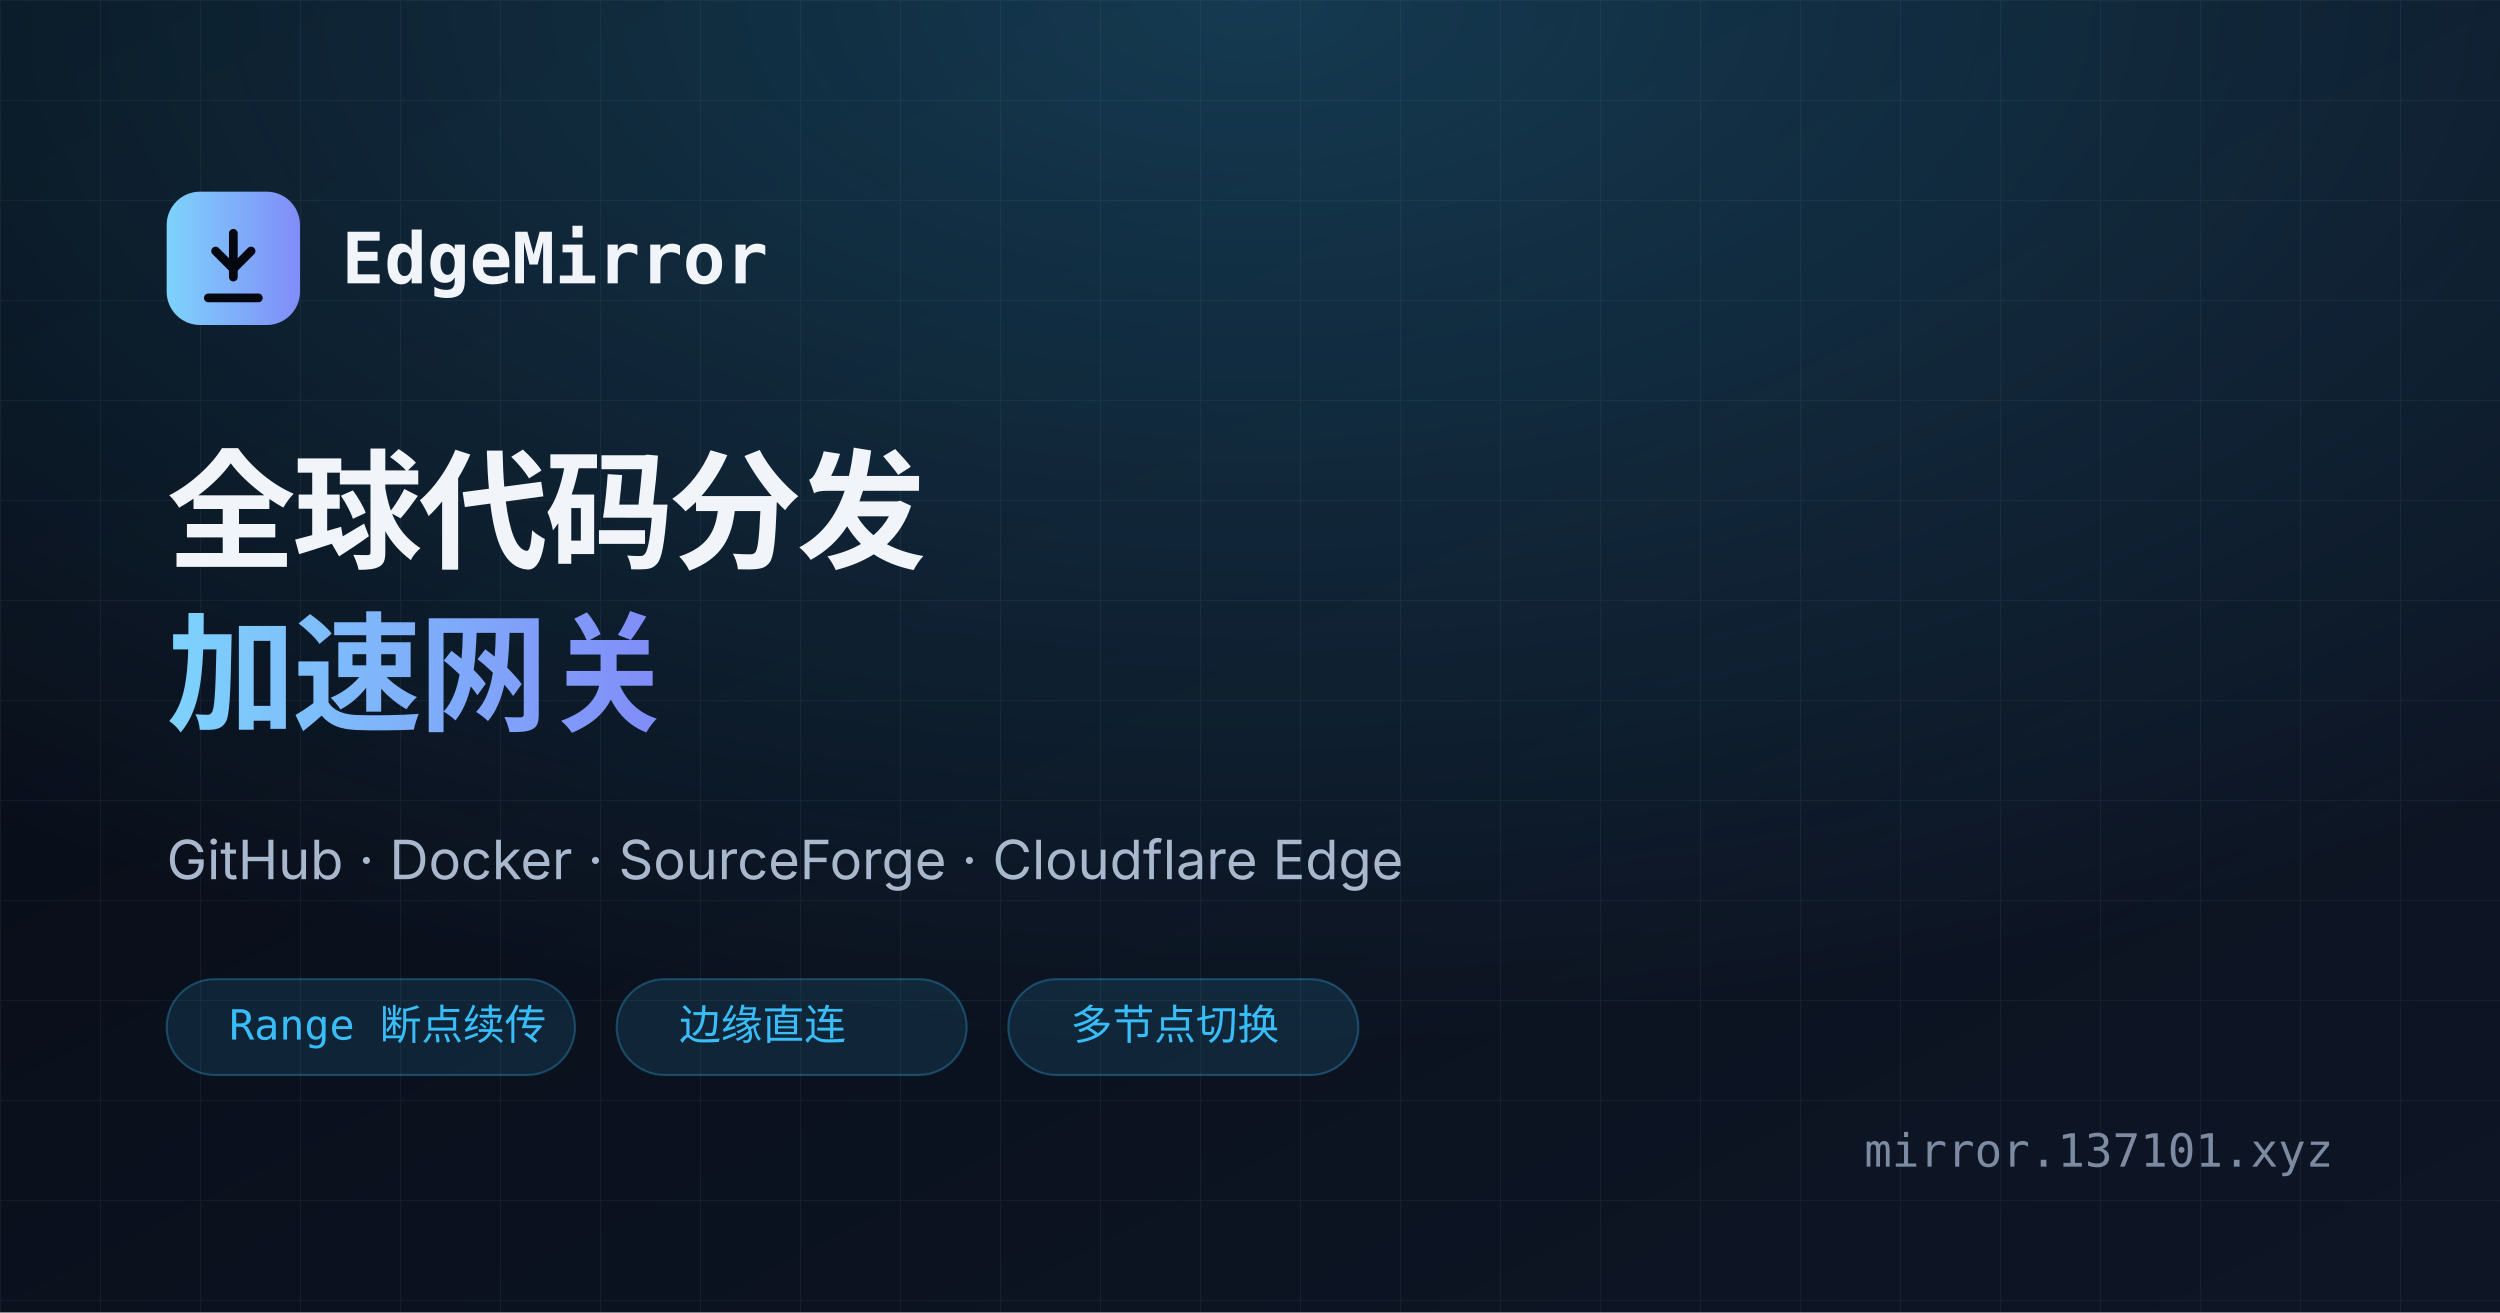
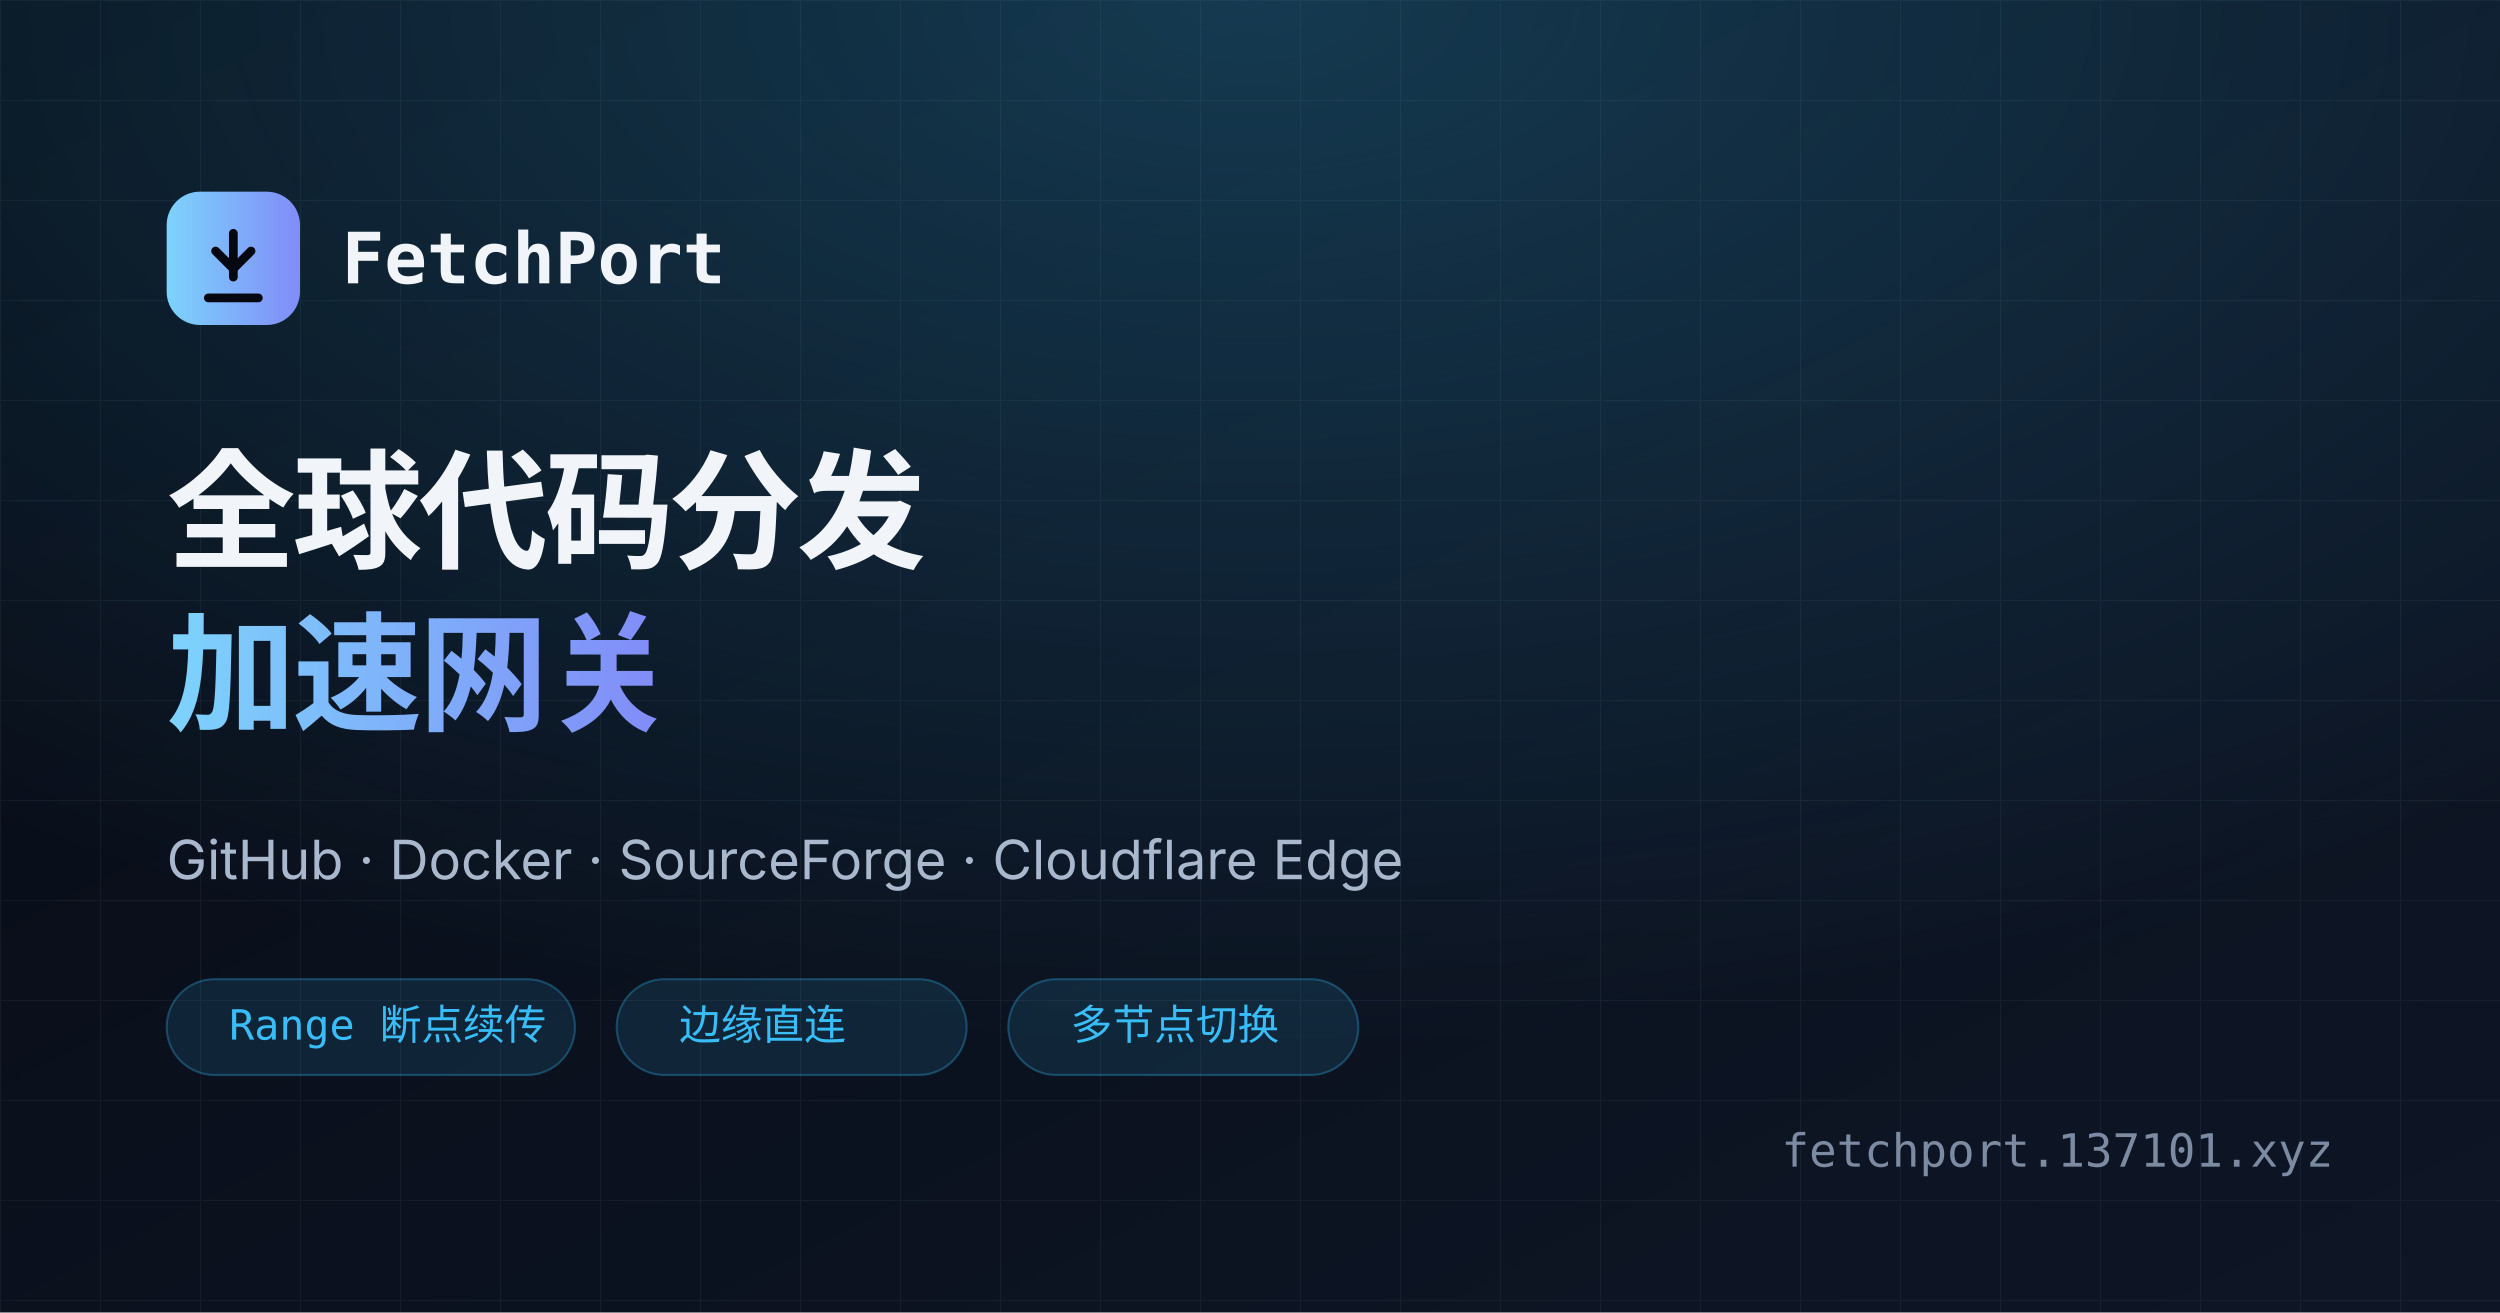
<svg xmlns="http://www.w3.org/2000/svg" width="1200" height="630" viewBox="0 0 1200 630">
  <defs>
    <linearGradient id="bg" x1="0" y1="0" x2="1" y2="1">
      <stop offset="0" stop-color="#070b14" />
      <stop offset="1" stop-color="#0e1626" />
    </linearGradient>
    <linearGradient id="acc" x1="0" y1="0" x2="1" y2="0">
      <stop offset="0" stop-color="#7dd3fc" />
      <stop offset="1" stop-color="#818cf8" />
    </linearGradient>
    <radialGradient id="glow" cx="0.5" cy="0" r="0.8">
      <stop offset="0" stop-color="#38bdf8" stop-opacity="0.25" />
      <stop offset="1" stop-color="#38bdf8" stop-opacity="0" />
    </radialGradient>
    <pattern id="grid" width="48" height="48" patternUnits="userSpaceOnUse">
      <path d="M48 0H0v48" fill="none" stroke="#94a3b8" stroke-opacity="0.08" stroke-width="1" />
    </pattern>
  </defs>
  <rect width="1200" height="630" fill="url(#bg)" />
  <rect width="1200" height="630" fill="url(#grid)" />
  <rect width="1200" height="630" fill="url(#glow)" />
  <g transform="translate(80, 92)">
    <rect width="64" height="64" rx="16" fill="url(#acc)" />
    <g transform="translate(32,32)" stroke="#050810" stroke-width="4.2" stroke-linecap="round" stroke-linejoin="round" fill="none">
      <path d="M0-12V9" />
      <path d="m-8.5-3.5 8.5 8.5 8.5-8.5" />
      <path d="M-12 19h24" />
    </g>
  </g>
-   <text x="164" y="136" font-family="'JetBrains Mono', monospace" font-size="34" font-weight="700" fill="#f1f5f9">EdgeMirror</text>
+   <text x="164" y="136" font-family="'JetBrains Mono', monospace" font-size="34" font-weight="700" fill="#f1f5f9">FetchPort</text>
  <text x="80" y="268" font-family="'Inter', sans-serif" font-size="62" font-weight="700" fill="#f1f5f9" letter-spacing="-1.5">全球代码分发</text>
  <text x="80" y="346" font-family="'Inter', sans-serif" font-size="62" font-weight="700" fill="url(#acc)" letter-spacing="-1.5">加速网关</text>
  <text x="80" y="422" font-family="'Inter', sans-serif" font-size="26" fill="#a9b8cc">GitHub · Docker · SourceForge  ·  Cloudflare Edge</text>
  <g font-family="'JetBrains Mono', monospace" font-size="20" fill="#38bdf8">
    <rect x="80" y="470" width="196" height="46" rx="23" fill="#38bdf8" fill-opacity="0.12" stroke="#38bdf8" stroke-opacity="0.3" />
    <text x="110" y="499">Range 断点续传</text>
    <rect x="296" y="470" width="168" height="46" rx="23" fill="#38bdf8" fill-opacity="0.12" stroke="#38bdf8" stroke-opacity="0.3" />
    <text x="326" y="499">边缘直连</text>
    <rect x="484" y="470" width="168" height="46" rx="23" fill="#38bdf8" fill-opacity="0.12" stroke="#38bdf8" stroke-opacity="0.3" />
    <text x="514" y="499">多节点切换</text>
  </g>
-   <text x="1120" y="560" text-anchor="end" font-family="'JetBrains Mono', monospace" font-size="22" fill="#7c8ba1">mirror.137101.xyz</text>
+   <text x="1120" y="560" text-anchor="end" font-family="'JetBrains Mono', monospace" font-size="22" fill="#7c8ba1">fetchport.137101.xyz</text>
</svg>
